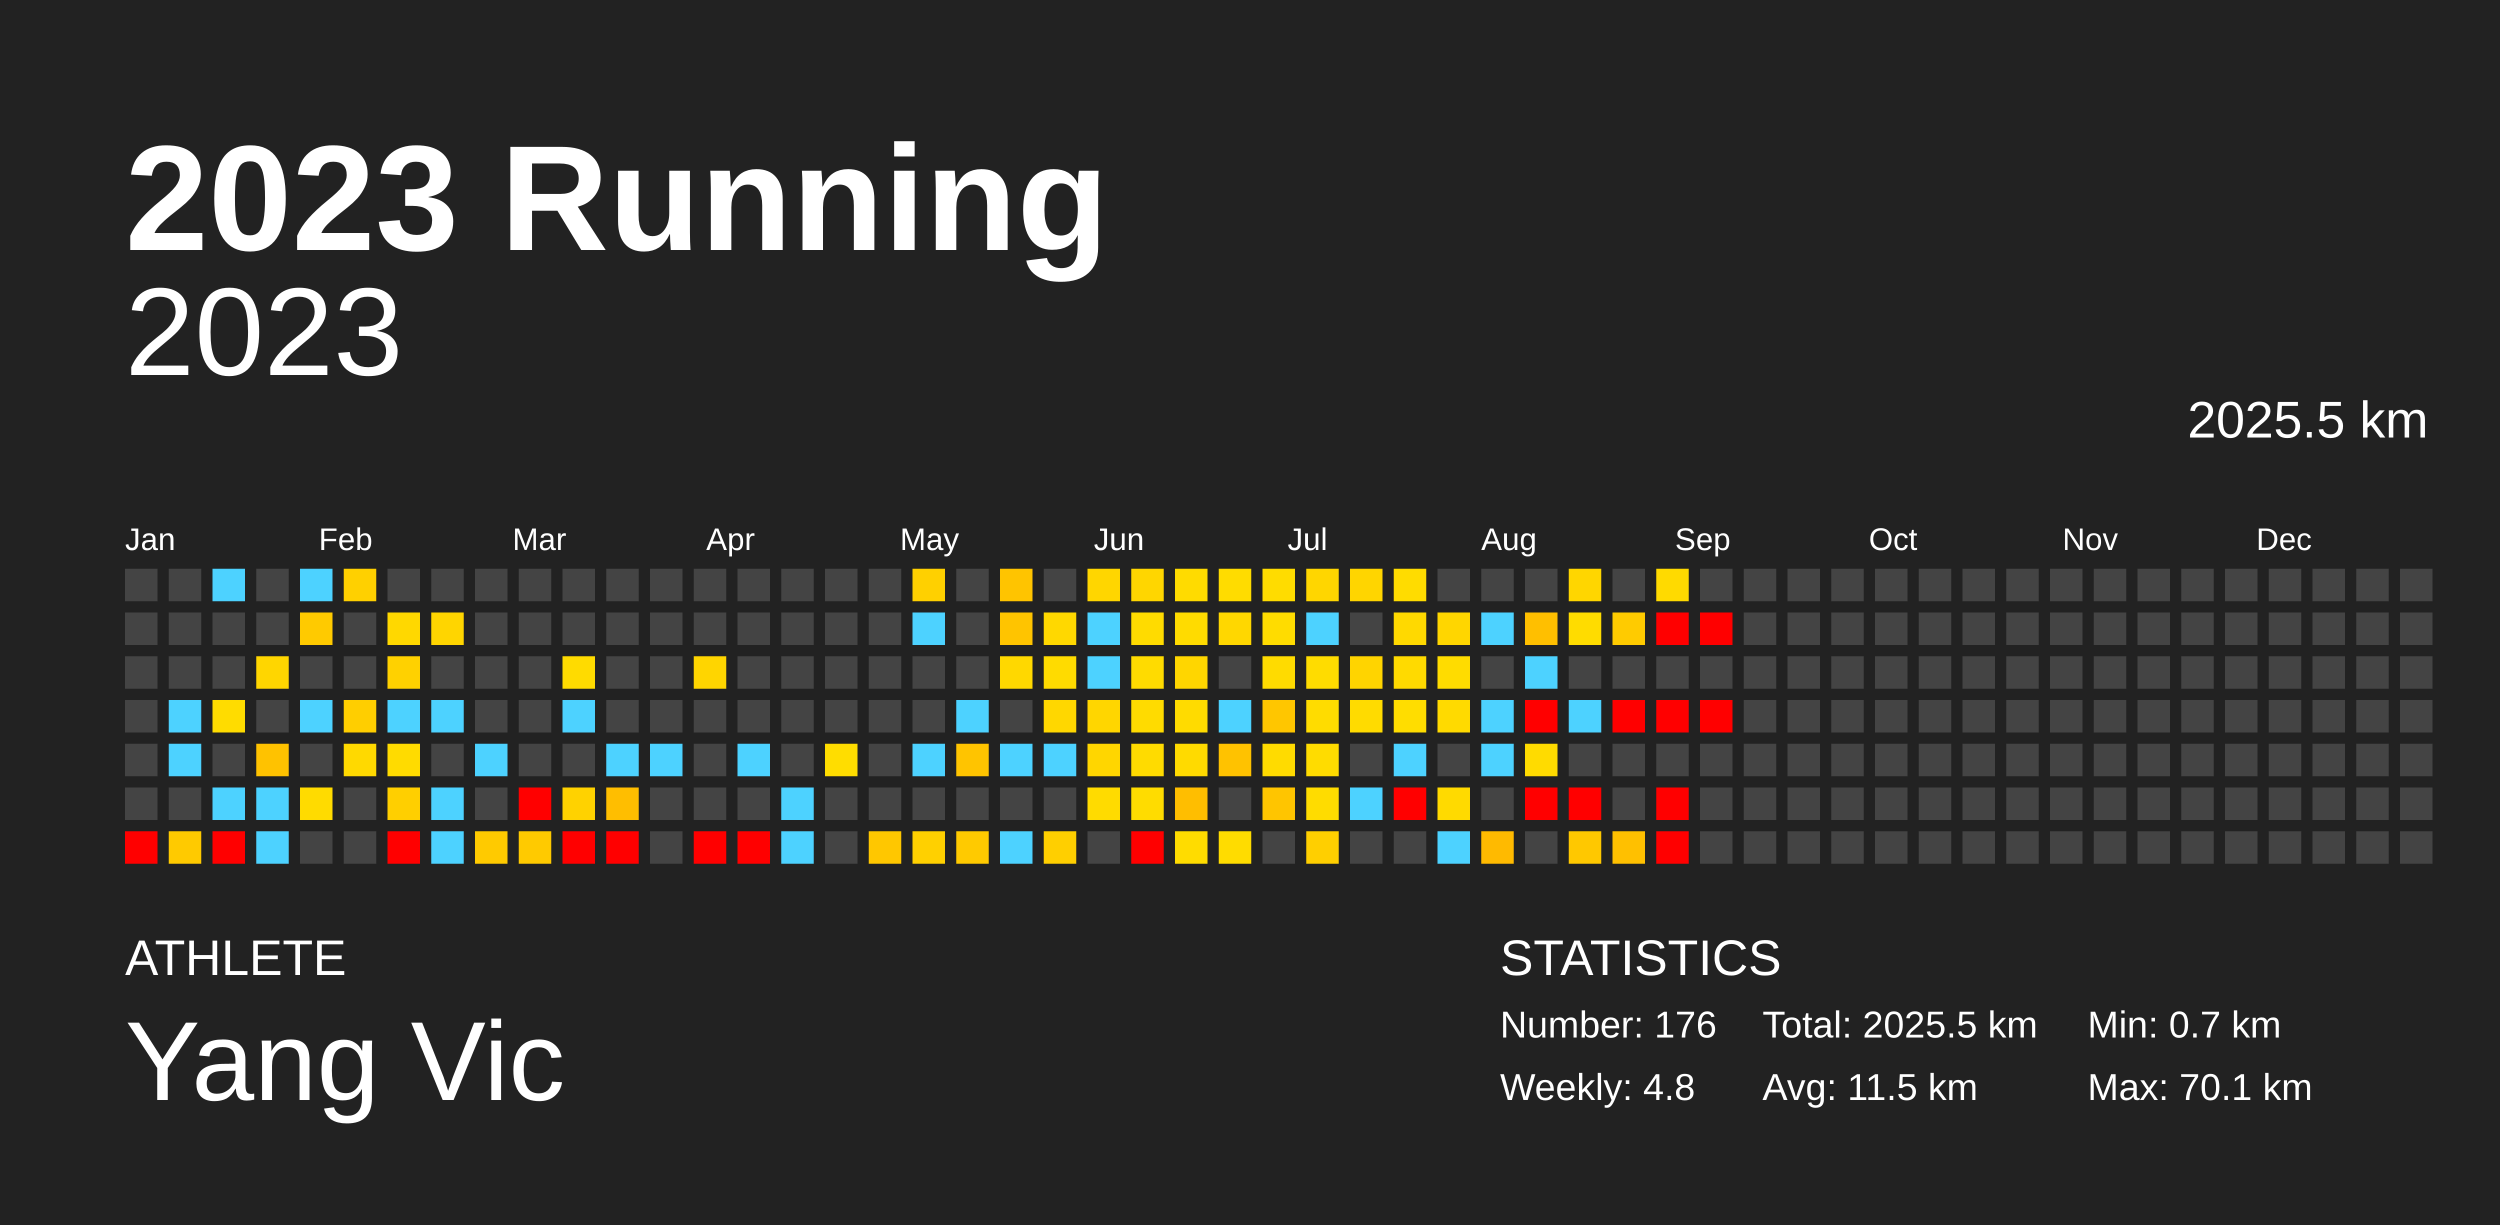
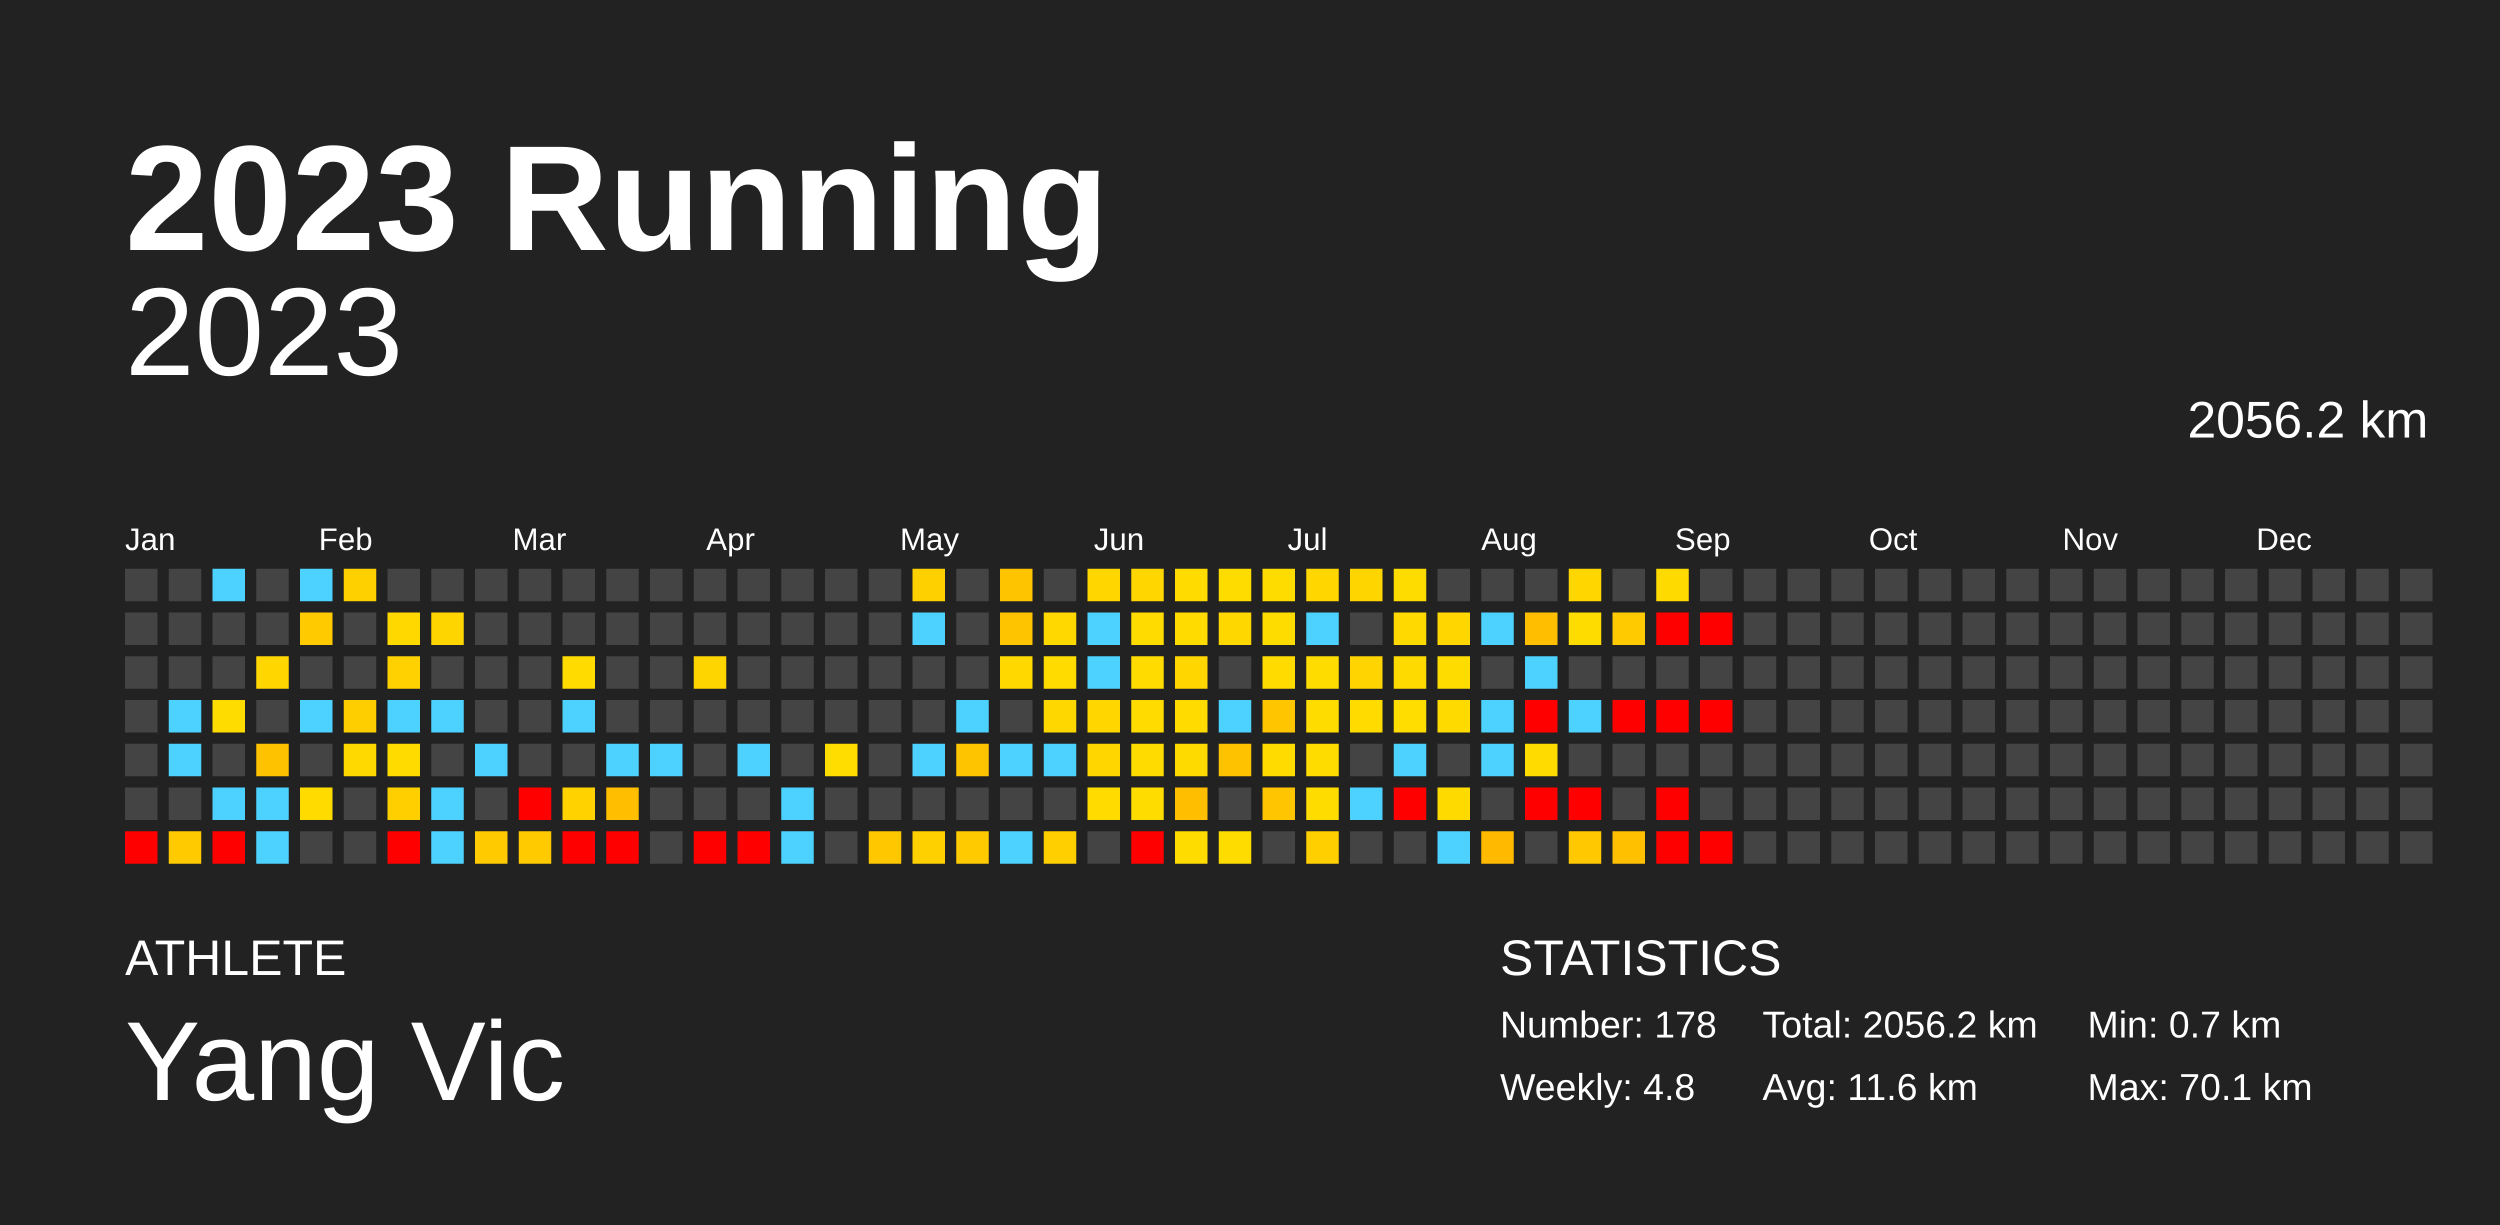
<svg xmlns="http://www.w3.org/2000/svg" baseProfile="full" height="98mm" version="1.1" viewBox="0,0,200,98" width="200mm">
  <defs />
  <rect fill="#222222" height="98" width="200" x="0" y="0" />
  <text fill="#FFFFFF" style="font-size:12px; font-family:Arial; font-weight:bold;" x="10" y="20">2023 Running</text>
  <text fill="#FFFFFF" style="font-size:4px; font-family:Arial" x="10" y="78">ATHLETE</text>
  <text fill="#FFFFFF" style="font-size:9px; font-family:Arial" x="10" y="88">Yang Vic</text>
  <text fill="#FFFFFF" style="font-size:4px; font-family:Arial" x="120" y="78">STATISTICS</text>
-   <text fill="#FFFFFF" style="font-size:3px; font-family:Arial" x="120" y="83">Number: 176</text>
+   <text fill="#FFFFFF" style="font-size:3px; font-family:Arial" x="120" y="83">Number: 178</text>
  <text fill="#FFFFFF" style="font-size:3px; font-family:Arial" x="120" y="88">Weekly: 4.8</text>
-   <text fill="#FFFFFF" style="font-size:3px; font-family:Arial" x="141" y="83">Total: 2025.5 km</text>
-   <text fill="#FFFFFF" style="font-size:3px; font-family:Arial" x="141" y="88">Avg: 11.5 km</text>
+   <text fill="#FFFFFF" style="font-size:3px; font-family:Arial" x="141" y="83">Total: 2056.2 km</text>
+   <text fill="#FFFFFF" style="font-size:3px; font-family:Arial" x="141" y="88">Avg: 11.6 km</text>
  <text fill="#FFFFFF" style="font-size:3px; font-family:Arial" x="167" y="83">Min: 0.7 km</text>
  <text fill="#FFFFFF" style="font-size:3px; font-family:Arial" x="167" y="88">Max: 70.1 km</text>
  <text alignment-baseline="hanging" fill="#FFFFFF" style="font-size:10.0px; font-family:Arial;" x="10" y="30">2023</text>
-   <text alignment-baseline="hanging" fill="#FFFFFF" style="font-size:4.125px; font-family:Arial;" x="175" y="35">2025.5 km</text>
+   <text alignment-baseline="hanging" fill="#FFFFFF" style="font-size:4.125px; font-family:Arial;" x="175" y="35">2056.2 km</text>
  <text fill="#FFFFFF" style="font-size:2.5px; font-family:Arial" x="10.0" y="44">Jan</text>
  <text fill="#FFFFFF" style="font-size:2.5px; font-family:Arial" x="25.5" y="44">Feb</text>
  <text fill="#FFFFFF" style="font-size:2.5px; font-family:Arial" x="41.0" y="44">Mar</text>
  <text fill="#FFFFFF" style="font-size:2.5px; font-family:Arial" x="56.5" y="44">Apr</text>
  <text fill="#FFFFFF" style="font-size:2.5px; font-family:Arial" x="72.0" y="44">May</text>
  <text fill="#FFFFFF" style="font-size:2.5px; font-family:Arial" x="87.5" y="44">Jun</text>
  <text fill="#FFFFFF" style="font-size:2.5px; font-family:Arial" x="103.0" y="44">Jul</text>
  <text fill="#FFFFFF" style="font-size:2.5px; font-family:Arial" x="118.5" y="44">Aug</text>
  <text fill="#FFFFFF" style="font-size:2.5px; font-family:Arial" x="134.0" y="44">Sep</text>
  <text fill="#FFFFFF" style="font-size:2.5px; font-family:Arial" x="149.5" y="44">Oct</text>
  <text fill="#FFFFFF" style="font-size:2.5px; font-family:Arial" x="165.0" y="44">Nov</text>
  <text fill="#FFFFFF" style="font-size:2.5px; font-family:Arial" x="180.5" y="44">Dec</text>
  <rect fill="#444444" height="2.6" width="2.6" x="10.0" y="45.5" />
  <rect fill="#444444" height="2.6" width="2.6" x="10.0" y="49.0" />
  <rect fill="#444444" height="2.6" width="2.6" x="10.0" y="52.5" />
  <rect fill="#444444" height="2.6" width="2.6" x="10.0" y="56.0" />
  <rect fill="#444444" height="2.6" width="2.6" x="10.0" y="59.5" />
  <rect fill="#444444" height="2.6" width="2.6" x="10.0" y="63.0" />
  <rect fill="red" height="2.6" width="2.6" x="10.0" y="66.5" />
  <rect fill="#444444" height="2.6" width="2.6" x="13.5" y="45.5" />
  <rect fill="#444444" height="2.6" width="2.6" x="13.5" y="49.0" />
  <rect fill="#444444" height="2.6" width="2.6" x="13.5" y="52.5" />
  <rect fill="#4dd2ff" height="2.6" width="2.6" x="13.5" y="56.0" />
  <rect fill="#4dd2ff" height="2.6" width="2.6" x="13.5" y="59.5" />
  <rect fill="#444444" height="2.6" width="2.6" x="13.5" y="63.0" />
  <rect fill="#ffca00" height="2.6" width="2.6" x="13.5" y="66.5" />
  <rect fill="#4dd2ff" height="2.6" width="2.6" x="17.0" y="45.5" />
  <rect fill="#444444" height="2.6" width="2.6" x="17.0" y="49.0" />
  <rect fill="#444444" height="2.6" width="2.6" x="17.0" y="52.5" />
  <rect fill="#ffdc00" height="2.6" width="2.6" x="17.0" y="56.0" />
  <rect fill="#444444" height="2.6" width="2.6" x="17.0" y="59.5" />
  <rect fill="#4dd2ff" height="2.6" width="2.6" x="17.0" y="63.0" />
  <rect fill="red" height="2.6" width="2.6" x="17.0" y="66.5" />
  <rect fill="#444444" height="2.6" width="2.6" x="20.5" y="45.5" />
  <rect fill="#444444" height="2.6" width="2.6" x="20.5" y="49.0" />
  <rect fill="#ffd600" height="2.6" width="2.6" x="20.5" y="52.5" />
  <rect fill="#444444" height="2.6" width="2.6" x="20.5" y="56.0" />
  <rect fill="#ffc200" height="2.6" width="2.6" x="20.5" y="59.5" />
  <rect fill="#4dd2ff" height="2.6" width="2.6" x="20.5" y="63.0" />
  <rect fill="#4dd2ff" height="2.6" width="2.6" x="20.5" y="66.5" />
  <rect fill="#4dd2ff" height="2.6" width="2.6" x="24.0" y="45.5" />
  <rect fill="#ffca00" height="2.6" width="2.6" x="24.0" y="49.0" />
  <rect fill="#444444" height="2.6" width="2.6" x="24.0" y="52.5" />
  <rect fill="#4dd2ff" height="2.6" width="2.6" x="24.0" y="56.0" />
  <rect fill="#444444" height="2.6" width="2.6" x="24.0" y="59.5" />
  <rect fill="#ffdb00" height="2.6" width="2.6" x="24.0" y="63.0" />
  <rect fill="#444444" height="2.6" width="2.6" x="24.0" y="66.5" />
  <rect fill="#ffd000" height="2.6" width="2.6" x="27.5" y="45.5" />
  <rect fill="#444444" height="2.6" width="2.6" x="27.5" y="49.0" />
  <rect fill="#444444" height="2.6" width="2.6" x="27.5" y="52.5" />
  <rect fill="#ffce00" height="2.6" width="2.6" x="27.5" y="56.0" />
  <rect fill="#ffd900" height="2.6" width="2.6" x="27.5" y="59.5" />
  <rect fill="#444444" height="2.6" width="2.6" x="27.5" y="63.0" />
  <rect fill="#444444" height="2.6" width="2.6" x="27.5" y="66.5" />
  <rect fill="#444444" height="2.6" width="2.6" x="31.0" y="45.5" />
  <rect fill="#ffd800" height="2.6" width="2.6" x="31.0" y="49.0" />
  <rect fill="#ffd100" height="2.6" width="2.6" x="31.0" y="52.5" />
  <rect fill="#4dd2ff" height="2.6" width="2.6" x="31.0" y="56.0" />
  <rect fill="#ffdb00" height="2.6" width="2.6" x="31.0" y="59.5" />
  <rect fill="#ffcf00" height="2.6" width="2.6" x="31.0" y="63.0" />
  <rect fill="red" height="2.6" width="2.6" x="31.0" y="66.5" />
  <rect fill="#444444" height="2.6" width="2.6" x="34.5" y="45.5" />
  <rect fill="#ffd500" height="2.6" width="2.6" x="34.5" y="49.0" />
  <rect fill="#444444" height="2.6" width="2.6" x="34.5" y="52.5" />
  <rect fill="#4dd2ff" height="2.6" width="2.6" x="34.5" y="56.0" />
  <rect fill="#444444" height="2.6" width="2.6" x="34.5" y="59.5" />
  <rect fill="#4dd2ff" height="2.6" width="2.6" x="34.5" y="63.0" />
  <rect fill="#4dd2ff" height="2.6" width="2.6" x="34.5" y="66.5" />
  <rect fill="#444444" height="2.6" width="2.6" x="38.0" y="45.5" />
  <rect fill="#444444" height="2.6" width="2.6" x="38.0" y="49.0" />
  <rect fill="#444444" height="2.6" width="2.6" x="38.0" y="52.5" />
  <rect fill="#444444" height="2.6" width="2.6" x="38.0" y="56.0" />
  <rect fill="#4dd2ff" height="2.6" width="2.6" x="38.0" y="59.5" />
  <rect fill="#444444" height="2.6" width="2.6" x="38.0" y="63.0" />
  <rect fill="#ffca00" height="2.6" width="2.6" x="38.0" y="66.5" />
  <rect fill="#444444" height="2.6" width="2.6" x="41.5" y="45.5" />
  <rect fill="#444444" height="2.6" width="2.6" x="41.5" y="49.0" />
  <rect fill="#444444" height="2.6" width="2.6" x="41.5" y="52.5" />
  <rect fill="#444444" height="2.6" width="2.6" x="41.5" y="56.0" />
  <rect fill="#444444" height="2.6" width="2.6" x="41.5" y="59.5" />
  <rect fill="red" height="2.6" width="2.6" x="41.5" y="63.0" />
  <rect fill="#ffca00" height="2.6" width="2.6" x="41.5" y="66.5" />
  <rect fill="#444444" height="2.6" width="2.6" x="45.0" y="45.5" />
  <rect fill="#444444" height="2.6" width="2.6" x="45.0" y="49.0" />
  <rect fill="#ffdb00" height="2.6" width="2.6" x="45.0" y="52.5" />
  <rect fill="#4dd2ff" height="2.6" width="2.6" x="45.0" y="56.0" />
  <rect fill="#444444" height="2.6" width="2.6" x="45.0" y="59.5" />
  <rect fill="#ffd200" height="2.6" width="2.6" x="45.0" y="63.0" />
  <rect fill="red" height="2.6" width="2.6" x="45.0" y="66.5" />
  <rect fill="#444444" height="2.6" width="2.6" x="48.5" y="45.5" />
  <rect fill="#444444" height="2.6" width="2.6" x="48.5" y="49.0" />
  <rect fill="#444444" height="2.6" width="2.6" x="48.5" y="52.5" />
  <rect fill="#444444" height="2.6" width="2.6" x="48.5" y="56.0" />
  <rect fill="#4dd2ff" height="2.6" width="2.6" x="48.5" y="59.5" />
  <rect fill="#ffbe00" height="2.6" width="2.6" x="48.5" y="63.0" />
  <rect fill="red" height="2.6" width="2.6" x="48.5" y="66.5" />
  <rect fill="#444444" height="2.6" width="2.6" x="52.0" y="45.5" />
  <rect fill="#444444" height="2.6" width="2.6" x="52.0" y="49.0" />
  <rect fill="#444444" height="2.6" width="2.6" x="52.0" y="52.5" />
  <rect fill="#444444" height="2.6" width="2.6" x="52.0" y="56.0" />
  <rect fill="#4dd2ff" height="2.6" width="2.6" x="52.0" y="59.5" />
  <rect fill="#444444" height="2.6" width="2.6" x="52.0" y="63.0" />
  <rect fill="#444444" height="2.6" width="2.6" x="52.0" y="66.5" />
  <rect fill="#444444" height="2.6" width="2.6" x="55.5" y="45.5" />
  <rect fill="#444444" height="2.6" width="2.6" x="55.5" y="49.0" />
  <rect fill="#ffd500" height="2.6" width="2.6" x="55.5" y="52.5" />
  <rect fill="#444444" height="2.6" width="2.6" x="55.5" y="56.0" />
  <rect fill="#444444" height="2.6" width="2.6" x="55.5" y="59.5" />
  <rect fill="#444444" height="2.6" width="2.6" x="55.5" y="63.0" />
  <rect fill="red" height="2.6" width="2.6" x="55.5" y="66.5" />
  <rect fill="#444444" height="2.6" width="2.6" x="59.0" y="45.5" />
  <rect fill="#444444" height="2.6" width="2.6" x="59.0" y="49.0" />
  <rect fill="#444444" height="2.6" width="2.6" x="59.0" y="52.5" />
  <rect fill="#444444" height="2.6" width="2.6" x="59.0" y="56.0" />
  <rect fill="#4dd2ff" height="2.6" width="2.6" x="59.0" y="59.5" />
  <rect fill="#444444" height="2.6" width="2.6" x="59.0" y="63.0" />
  <rect fill="red" height="2.6" width="2.6" x="59.0" y="66.5" />
  <rect fill="#444444" height="2.6" width="2.6" x="62.5" y="45.5" />
  <rect fill="#444444" height="2.6" width="2.6" x="62.5" y="49.0" />
  <rect fill="#444444" height="2.6" width="2.6" x="62.5" y="52.5" />
  <rect fill="#444444" height="2.6" width="2.6" x="62.5" y="56.0" />
  <rect fill="#444444" height="2.6" width="2.6" x="62.5" y="59.5" />
  <rect fill="#4dd2ff" height="2.6" width="2.6" x="62.5" y="63.0" />
  <rect fill="#4dd2ff" height="2.6" width="2.6" x="62.5" y="66.5" />
  <rect fill="#444444" height="2.6" width="2.6" x="66.0" y="45.5" />
  <rect fill="#444444" height="2.6" width="2.6" x="66.0" y="49.0" />
  <rect fill="#444444" height="2.6" width="2.6" x="66.0" y="52.5" />
  <rect fill="#444444" height="2.6" width="2.6" x="66.0" y="56.0" />
  <rect fill="#ffdd00" height="2.6" width="2.6" x="66.0" y="59.5" />
  <rect fill="#444444" height="2.6" width="2.6" x="66.0" y="63.0" />
  <rect fill="#444444" height="2.6" width="2.6" x="66.0" y="66.5" />
  <rect fill="#444444" height="2.6" width="2.6" x="69.5" y="45.5" />
  <rect fill="#444444" height="2.6" width="2.6" x="69.5" y="49.0" />
  <rect fill="#444444" height="2.6" width="2.6" x="69.5" y="52.5" />
  <rect fill="#444444" height="2.6" width="2.6" x="69.5" y="56.0" />
  <rect fill="#444444" height="2.6" width="2.6" x="69.5" y="59.5" />
  <rect fill="#444444" height="2.6" width="2.6" x="69.5" y="63.0" />
  <rect fill="#ffc700" height="2.6" width="2.6" x="69.5" y="66.5" />
  <rect fill="#ffd000" height="2.6" width="2.6" x="73.0" y="45.5" />
  <rect fill="#4dd2ff" height="2.6" width="2.6" x="73.0" y="49.0" />
  <rect fill="#444444" height="2.6" width="2.6" x="73.0" y="52.5" />
  <rect fill="#444444" height="2.6" width="2.6" x="73.0" y="56.0" />
  <rect fill="#4dd2ff" height="2.6" width="2.6" x="73.0" y="59.5" />
  <rect fill="#444444" height="2.6" width="2.6" x="73.0" y="63.0" />
  <rect fill="#ffd000" height="2.6" width="2.6" x="73.0" y="66.5" />
  <rect fill="#444444" height="2.6" width="2.6" x="76.5" y="45.5" />
  <rect fill="#444444" height="2.6" width="2.6" x="76.5" y="49.0" />
  <rect fill="#444444" height="2.6" width="2.6" x="76.5" y="52.5" />
  <rect fill="#4dd2ff" height="2.6" width="2.6" x="76.5" y="56.0" />
  <rect fill="#ffc400" height="2.6" width="2.6" x="76.5" y="59.5" />
  <rect fill="#444444" height="2.6" width="2.6" x="76.5" y="63.0" />
  <rect fill="#ffca00" height="2.6" width="2.6" x="76.5" y="66.5" />
  <rect fill="#ffc400" height="2.6" width="2.6" x="80.0" y="45.5" />
  <rect fill="#ffc400" height="2.6" width="2.6" x="80.0" y="49.0" />
  <rect fill="#ffd800" height="2.6" width="2.6" x="80.0" y="52.5" />
  <rect fill="#444444" height="2.6" width="2.6" x="80.0" y="56.0" />
  <rect fill="#4dd2ff" height="2.6" width="2.6" x="80.0" y="59.5" />
  <rect fill="#444444" height="2.6" width="2.6" x="80.0" y="63.0" />
  <rect fill="#4dd2ff" height="2.6" width="2.6" x="80.0" y="66.5" />
  <rect fill="#444444" height="2.6" width="2.6" x="83.5" y="45.5" />
  <rect fill="#ffd800" height="2.6" width="2.6" x="83.5" y="49.0" />
  <rect fill="#ffdb00" height="2.6" width="2.6" x="83.5" y="52.5" />
  <rect fill="#ffd700" height="2.6" width="2.6" x="83.5" y="56.0" />
  <rect fill="#4dd2ff" height="2.6" width="2.6" x="83.5" y="59.5" />
  <rect fill="#444444" height="2.6" width="2.6" x="83.5" y="63.0" />
  <rect fill="#ffcf00" height="2.6" width="2.6" x="83.5" y="66.5" />
  <rect fill="#ffd600" height="2.6" width="2.6" x="87.0" y="45.5" />
  <rect fill="#4dd2ff" height="2.6" width="2.6" x="87.0" y="49.0" />
  <rect fill="#4dd2ff" height="2.6" width="2.6" x="87.0" y="52.5" />
  <rect fill="#ffd600" height="2.6" width="2.6" x="87.0" y="56.0" />
  <rect fill="#ffd600" height="2.6" width="2.6" x="87.0" y="59.5" />
  <rect fill="#ffdb00" height="2.6" width="2.6" x="87.0" y="63.0" />
  <rect fill="#444444" height="2.6" width="2.6" x="87.0" y="66.5" />
  <rect fill="#ffd600" height="2.6" width="2.6" x="90.5" y="45.5" />
  <rect fill="#ffdb00" height="2.6" width="2.6" x="90.5" y="49.0" />
  <rect fill="#ffdb00" height="2.6" width="2.6" x="90.5" y="52.5" />
  <rect fill="#ffdb00" height="2.6" width="2.6" x="90.5" y="56.0" />
  <rect fill="#ffdb00" height="2.6" width="2.6" x="90.5" y="59.5" />
  <rect fill="#ffdc00" height="2.6" width="2.6" x="90.5" y="63.0" />
  <rect fill="red" height="2.6" width="2.6" x="90.5" y="66.5" />
  <rect fill="#ffdb00" height="2.6" width="2.6" x="94.0" y="45.5" />
  <rect fill="#ffdb00" height="2.6" width="2.6" x="94.0" y="49.0" />
  <rect fill="#ffd600" height="2.6" width="2.6" x="94.0" y="52.5" />
  <rect fill="#ffdb00" height="2.6" width="2.6" x="94.0" y="56.0" />
  <rect fill="#ffda00" height="2.6" width="2.6" x="94.0" y="59.5" />
  <rect fill="#ffbe00" height="2.6" width="2.6" x="94.0" y="63.0" />
  <rect fill="#ffdc00" height="2.6" width="2.6" x="94.0" y="66.5" />
  <rect fill="#ffdc00" height="2.6" width="2.6" x="97.5" y="45.5" />
  <rect fill="#ffd700" height="2.6" width="2.6" x="97.5" y="49.0" />
  <rect fill="#444444" height="2.6" width="2.6" x="97.5" y="52.5" />
  <rect fill="#4dd2ff" height="2.6" width="2.6" x="97.5" y="56.0" />
  <rect fill="#ffc200" height="2.6" width="2.6" x="97.5" y="59.5" />
  <rect fill="#444444" height="2.6" width="2.6" x="97.5" y="63.0" />
  <rect fill="#ffdc00" height="2.6" width="2.6" x="97.5" y="66.5" />
  <rect fill="#ffdc00" height="2.6" width="2.6" x="101.0" y="45.5" />
  <rect fill="#ffdc00" height="2.6" width="2.6" x="101.0" y="49.0" />
  <rect fill="#ffdb00" height="2.6" width="2.6" x="101.0" y="52.5" />
  <rect fill="#ffc600" height="2.6" width="2.6" x="101.0" y="56.0" />
  <rect fill="#ffdb00" height="2.6" width="2.6" x="101.0" y="59.5" />
  <rect fill="#ffc500" height="2.6" width="2.6" x="101.0" y="63.0" />
  <rect fill="#444444" height="2.6" width="2.6" x="101.0" y="66.5" />
  <rect fill="#ffd600" height="2.6" width="2.6" x="104.5" y="45.5" />
  <rect fill="#4dd2ff" height="2.6" width="2.6" x="104.5" y="49.0" />
  <rect fill="#ffdc00" height="2.6" width="2.6" x="104.5" y="52.5" />
  <rect fill="#ffdc00" height="2.6" width="2.6" x="104.5" y="56.0" />
  <rect fill="#ffdc00" height="2.6" width="2.6" x="104.5" y="59.5" />
  <rect fill="#ffdc00" height="2.6" width="2.6" x="104.5" y="63.0" />
  <rect fill="#ffcf00" height="2.6" width="2.6" x="104.5" y="66.5" />
  <rect fill="#ffd500" height="2.6" width="2.6" x="108.0" y="45.5" />
  <rect fill="#444444" height="2.6" width="2.6" x="108.0" y="49.0" />
  <rect fill="#ffd400" height="2.6" width="2.6" x="108.0" y="52.5" />
  <rect fill="#ffdb00" height="2.6" width="2.6" x="108.0" y="56.0" />
  <rect fill="#444444" height="2.6" width="2.6" x="108.0" y="59.5" />
  <rect fill="#4dd2ff" height="2.6" width="2.6" x="108.0" y="63.0" />
  <rect fill="#444444" height="2.6" width="2.6" x="108.0" y="66.5" />
  <rect fill="#ffdc00" height="2.6" width="2.6" x="111.5" y="45.5" />
  <rect fill="#ffd900" height="2.6" width="2.6" x="111.5" y="49.0" />
  <rect fill="#ffda00" height="2.6" width="2.6" x="111.5" y="52.5" />
  <rect fill="#ffdd00" height="2.6" width="2.6" x="111.5" y="56.0" />
  <rect fill="#4dd2ff" height="2.6" width="2.6" x="111.5" y="59.5" />
  <rect fill="red" height="2.6" width="2.6" x="111.5" y="63.0" />
  <rect fill="#444444" height="2.6" width="2.6" x="111.5" y="66.5" />
  <rect fill="#444444" height="2.6" width="2.6" x="115.0" y="45.5" />
  <rect fill="#ffd600" height="2.6" width="2.6" x="115.0" y="49.0" />
  <rect fill="#ffdc00" height="2.6" width="2.6" x="115.0" y="52.5" />
  <rect fill="#ffda00" height="2.6" width="2.6" x="115.0" y="56.0" />
  <rect fill="#444444" height="2.6" width="2.6" x="115.0" y="59.5" />
  <rect fill="#ffda00" height="2.6" width="2.6" x="115.0" y="63.0" />
  <rect fill="#4dd2ff" height="2.6" width="2.6" x="115.0" y="66.5" />
  <rect fill="#444444" height="2.6" width="2.6" x="118.5" y="45.5" />
  <rect fill="#4dd2ff" height="2.6" width="2.6" x="118.5" y="49.0" />
  <rect fill="#444444" height="2.6" width="2.6" x="118.5" y="52.5" />
  <rect fill="#4dd2ff" height="2.6" width="2.6" x="118.5" y="56.0" />
  <rect fill="#4dd2ff" height="2.6" width="2.6" x="118.5" y="59.5" />
  <rect fill="#444444" height="2.6" width="2.6" x="118.5" y="63.0" />
  <rect fill="#ffba00" height="2.6" width="2.6" x="118.5" y="66.5" />
  <rect fill="#444444" height="2.6" width="2.6" x="122.0" y="45.5" />
  <rect fill="#ffbf00" height="2.6" width="2.6" x="122.0" y="49.0" />
  <rect fill="#4dd2ff" height="2.6" width="2.6" x="122.0" y="52.5" />
  <rect fill="red" height="2.6" width="2.6" x="122.0" y="56.0" />
  <rect fill="#ffdb00" height="2.6" width="2.6" x="122.0" y="59.5" />
  <rect fill="red" height="2.6" width="2.6" x="122.0" y="63.0" />
  <rect fill="#444444" height="2.6" width="2.6" x="122.0" y="66.5" />
  <rect fill="#ffd600" height="2.6" width="2.6" x="125.5" y="45.5" />
  <rect fill="#ffdc00" height="2.6" width="2.6" x="125.5" y="49.0" />
  <rect fill="#444444" height="2.6" width="2.6" x="125.5" y="52.5" />
  <rect fill="#4dd2ff" height="2.6" width="2.6" x="125.5" y="56.0" />
  <rect fill="#444444" height="2.6" width="2.6" x="125.5" y="59.5" />
  <rect fill="red" height="2.6" width="2.6" x="125.5" y="63.0" />
  <rect fill="#ffc800" height="2.6" width="2.6" x="125.5" y="66.5" />
  <rect fill="#444444" height="2.6" width="2.6" x="129.0" y="45.5" />
  <rect fill="#ffcb00" height="2.6" width="2.6" x="129.0" y="49.0" />
  <rect fill="#444444" height="2.6" width="2.6" x="129.0" y="52.5" />
  <rect fill="red" height="2.6" width="2.6" x="129.0" y="56.0" />
  <rect fill="#444444" height="2.6" width="2.6" x="129.0" y="59.5" />
  <rect fill="#444444" height="2.6" width="2.6" x="129.0" y="63.0" />
  <rect fill="#ffc000" height="2.6" width="2.6" x="129.0" y="66.5" />
  <rect fill="#ffda00" height="2.6" width="2.6" x="132.5" y="45.5" />
  <rect fill="red" height="2.6" width="2.6" x="132.5" y="49.0" />
  <rect fill="#444444" height="2.6" width="2.6" x="132.5" y="52.5" />
  <rect fill="red" height="2.6" width="2.6" x="132.5" y="56.0" />
  <rect fill="#444444" height="2.6" width="2.6" x="132.5" y="59.5" />
  <rect fill="red" height="2.6" width="2.6" x="132.5" y="63.0" />
  <rect fill="red" height="2.6" width="2.6" x="132.5" y="66.5" />
  <rect fill="#444444" height="2.6" width="2.6" x="136.0" y="45.5" />
  <rect fill="red" height="2.6" width="2.6" x="136.0" y="49.0" />
  <rect fill="#444444" height="2.6" width="2.6" x="136.0" y="52.5" />
  <rect fill="red" height="2.6" width="2.6" x="136.0" y="56.0" />
  <rect fill="#444444" height="2.6" width="2.6" x="136.0" y="59.5" />
  <rect fill="#444444" height="2.6" width="2.6" x="136.0" y="63.0" />
-   <rect fill="#444444" height="2.6" width="2.6" x="136.0" y="66.5" />
+   <rect fill="red" height="2.6" width="2.6" x="136.0" y="66.5" />
  <rect fill="#444444" height="2.6" width="2.6" x="139.5" y="45.5" />
  <rect fill="#444444" height="2.6" width="2.6" x="139.5" y="49.0" />
  <rect fill="#444444" height="2.6" width="2.6" x="139.5" y="52.5" />
  <rect fill="#444444" height="2.6" width="2.6" x="139.5" y="56.0" />
  <rect fill="#444444" height="2.6" width="2.6" x="139.5" y="59.5" />
  <rect fill="#444444" height="2.6" width="2.6" x="139.5" y="63.0" />
  <rect fill="#444444" height="2.6" width="2.6" x="139.5" y="66.5" />
  <rect fill="#444444" height="2.6" width="2.6" x="143.0" y="45.5" />
  <rect fill="#444444" height="2.6" width="2.6" x="143.0" y="49.0" />
  <rect fill="#444444" height="2.6" width="2.6" x="143.0" y="52.5" />
  <rect fill="#444444" height="2.6" width="2.6" x="143.0" y="56.0" />
  <rect fill="#444444" height="2.6" width="2.6" x="143.0" y="59.5" />
  <rect fill="#444444" height="2.6" width="2.6" x="143.0" y="63.0" />
  <rect fill="#444444" height="2.6" width="2.6" x="143.0" y="66.5" />
  <rect fill="#444444" height="2.6" width="2.6" x="146.5" y="45.5" />
  <rect fill="#444444" height="2.6" width="2.6" x="146.5" y="49.0" />
  <rect fill="#444444" height="2.6" width="2.6" x="146.5" y="52.5" />
  <rect fill="#444444" height="2.6" width="2.6" x="146.5" y="56.0" />
  <rect fill="#444444" height="2.6" width="2.6" x="146.5" y="59.5" />
  <rect fill="#444444" height="2.6" width="2.6" x="146.5" y="63.0" />
  <rect fill="#444444" height="2.6" width="2.6" x="146.5" y="66.5" />
  <rect fill="#444444" height="2.6" width="2.6" x="150.0" y="45.5" />
  <rect fill="#444444" height="2.6" width="2.6" x="150.0" y="49.0" />
  <rect fill="#444444" height="2.6" width="2.6" x="150.0" y="52.5" />
  <rect fill="#444444" height="2.6" width="2.6" x="150.0" y="56.0" />
  <rect fill="#444444" height="2.6" width="2.6" x="150.0" y="59.5" />
  <rect fill="#444444" height="2.6" width="2.6" x="150.0" y="63.0" />
  <rect fill="#444444" height="2.6" width="2.6" x="150.0" y="66.5" />
  <rect fill="#444444" height="2.6" width="2.6" x="153.5" y="45.5" />
  <rect fill="#444444" height="2.6" width="2.6" x="153.5" y="49.0" />
  <rect fill="#444444" height="2.6" width="2.6" x="153.5" y="52.5" />
  <rect fill="#444444" height="2.6" width="2.6" x="153.5" y="56.0" />
  <rect fill="#444444" height="2.6" width="2.6" x="153.5" y="59.5" />
  <rect fill="#444444" height="2.6" width="2.6" x="153.5" y="63.0" />
  <rect fill="#444444" height="2.6" width="2.6" x="153.5" y="66.5" />
  <rect fill="#444444" height="2.6" width="2.6" x="157.0" y="45.5" />
  <rect fill="#444444" height="2.6" width="2.6" x="157.0" y="49.0" />
  <rect fill="#444444" height="2.6" width="2.6" x="157.0" y="52.5" />
  <rect fill="#444444" height="2.6" width="2.6" x="157.0" y="56.0" />
  <rect fill="#444444" height="2.6" width="2.6" x="157.0" y="59.5" />
  <rect fill="#444444" height="2.6" width="2.6" x="157.0" y="63.0" />
  <rect fill="#444444" height="2.6" width="2.6" x="157.0" y="66.5" />
  <rect fill="#444444" height="2.6" width="2.6" x="160.5" y="45.5" />
  <rect fill="#444444" height="2.6" width="2.6" x="160.5" y="49.0" />
  <rect fill="#444444" height="2.6" width="2.6" x="160.5" y="52.5" />
  <rect fill="#444444" height="2.6" width="2.6" x="160.5" y="56.0" />
  <rect fill="#444444" height="2.6" width="2.6" x="160.5" y="59.5" />
  <rect fill="#444444" height="2.6" width="2.6" x="160.5" y="63.0" />
  <rect fill="#444444" height="2.6" width="2.6" x="160.5" y="66.5" />
  <rect fill="#444444" height="2.6" width="2.6" x="164.0" y="45.5" />
  <rect fill="#444444" height="2.6" width="2.6" x="164.0" y="49.0" />
  <rect fill="#444444" height="2.6" width="2.6" x="164.0" y="52.5" />
  <rect fill="#444444" height="2.6" width="2.6" x="164.0" y="56.0" />
  <rect fill="#444444" height="2.6" width="2.6" x="164.0" y="59.5" />
  <rect fill="#444444" height="2.6" width="2.6" x="164.0" y="63.0" />
  <rect fill="#444444" height="2.6" width="2.6" x="164.0" y="66.5" />
  <rect fill="#444444" height="2.6" width="2.6" x="167.5" y="45.5" />
  <rect fill="#444444" height="2.6" width="2.6" x="167.5" y="49.0" />
  <rect fill="#444444" height="2.6" width="2.6" x="167.5" y="52.5" />
  <rect fill="#444444" height="2.6" width="2.6" x="167.5" y="56.0" />
  <rect fill="#444444" height="2.6" width="2.6" x="167.5" y="59.5" />
  <rect fill="#444444" height="2.6" width="2.6" x="167.5" y="63.0" />
  <rect fill="#444444" height="2.6" width="2.6" x="167.5" y="66.5" />
  <rect fill="#444444" height="2.6" width="2.6" x="171.0" y="45.5" />
  <rect fill="#444444" height="2.6" width="2.6" x="171.0" y="49.0" />
  <rect fill="#444444" height="2.6" width="2.6" x="171.0" y="52.5" />
  <rect fill="#444444" height="2.6" width="2.6" x="171.0" y="56.0" />
  <rect fill="#444444" height="2.6" width="2.6" x="171.0" y="59.5" />
  <rect fill="#444444" height="2.6" width="2.6" x="171.0" y="63.0" />
  <rect fill="#444444" height="2.6" width="2.6" x="171.0" y="66.5" />
  <rect fill="#444444" height="2.6" width="2.6" x="174.5" y="45.5" />
  <rect fill="#444444" height="2.6" width="2.6" x="174.5" y="49.0" />
  <rect fill="#444444" height="2.6" width="2.6" x="174.5" y="52.5" />
  <rect fill="#444444" height="2.6" width="2.6" x="174.5" y="56.0" />
  <rect fill="#444444" height="2.6" width="2.6" x="174.5" y="59.5" />
  <rect fill="#444444" height="2.6" width="2.6" x="174.5" y="63.0" />
  <rect fill="#444444" height="2.6" width="2.6" x="174.5" y="66.5" />
  <rect fill="#444444" height="2.6" width="2.6" x="178.0" y="45.5" />
  <rect fill="#444444" height="2.6" width="2.6" x="178.0" y="49.0" />
  <rect fill="#444444" height="2.6" width="2.6" x="178.0" y="52.5" />
  <rect fill="#444444" height="2.6" width="2.6" x="178.0" y="56.0" />
  <rect fill="#444444" height="2.6" width="2.6" x="178.0" y="59.5" />
  <rect fill="#444444" height="2.6" width="2.6" x="178.0" y="63.0" />
  <rect fill="#444444" height="2.6" width="2.6" x="178.0" y="66.5" />
  <rect fill="#444444" height="2.6" width="2.6" x="181.5" y="45.5" />
  <rect fill="#444444" height="2.6" width="2.6" x="181.5" y="49.0" />
  <rect fill="#444444" height="2.6" width="2.6" x="181.5" y="52.5" />
  <rect fill="#444444" height="2.6" width="2.6" x="181.5" y="56.0" />
  <rect fill="#444444" height="2.6" width="2.6" x="181.5" y="59.5" />
  <rect fill="#444444" height="2.6" width="2.6" x="181.5" y="63.0" />
  <rect fill="#444444" height="2.6" width="2.6" x="181.5" y="66.5" />
  <rect fill="#444444" height="2.6" width="2.6" x="185.0" y="45.5" />
  <rect fill="#444444" height="2.6" width="2.6" x="185.0" y="49.0" />
  <rect fill="#444444" height="2.6" width="2.6" x="185.0" y="52.5" />
  <rect fill="#444444" height="2.6" width="2.6" x="185.0" y="56.0" />
  <rect fill="#444444" height="2.6" width="2.6" x="185.0" y="59.5" />
  <rect fill="#444444" height="2.6" width="2.6" x="185.0" y="63.0" />
  <rect fill="#444444" height="2.6" width="2.6" x="185.0" y="66.5" />
  <rect fill="#444444" height="2.6" width="2.6" x="188.5" y="45.5" />
  <rect fill="#444444" height="2.6" width="2.6" x="188.5" y="49.0" />
  <rect fill="#444444" height="2.6" width="2.6" x="188.5" y="52.5" />
  <rect fill="#444444" height="2.6" width="2.6" x="188.5" y="56.0" />
  <rect fill="#444444" height="2.6" width="2.6" x="188.5" y="59.5" />
  <rect fill="#444444" height="2.6" width="2.6" x="188.5" y="63.0" />
  <rect fill="#444444" height="2.6" width="2.6" x="188.5" y="66.5" />
  <rect fill="#444444" height="2.6" width="2.6" x="192.0" y="45.5" />
  <rect fill="#444444" height="2.6" width="2.6" x="192.0" y="49.0" />
  <rect fill="#444444" height="2.6" width="2.6" x="192.0" y="52.5" />
  <rect fill="#444444" height="2.6" width="2.6" x="192.0" y="56.0" />
  <rect fill="#444444" height="2.6" width="2.6" x="192.0" y="59.5" />
  <rect fill="#444444" height="2.6" width="2.6" x="192.0" y="63.0" />
  <rect fill="#444444" height="2.6" width="2.6" x="192.0" y="66.5" />
</svg>
